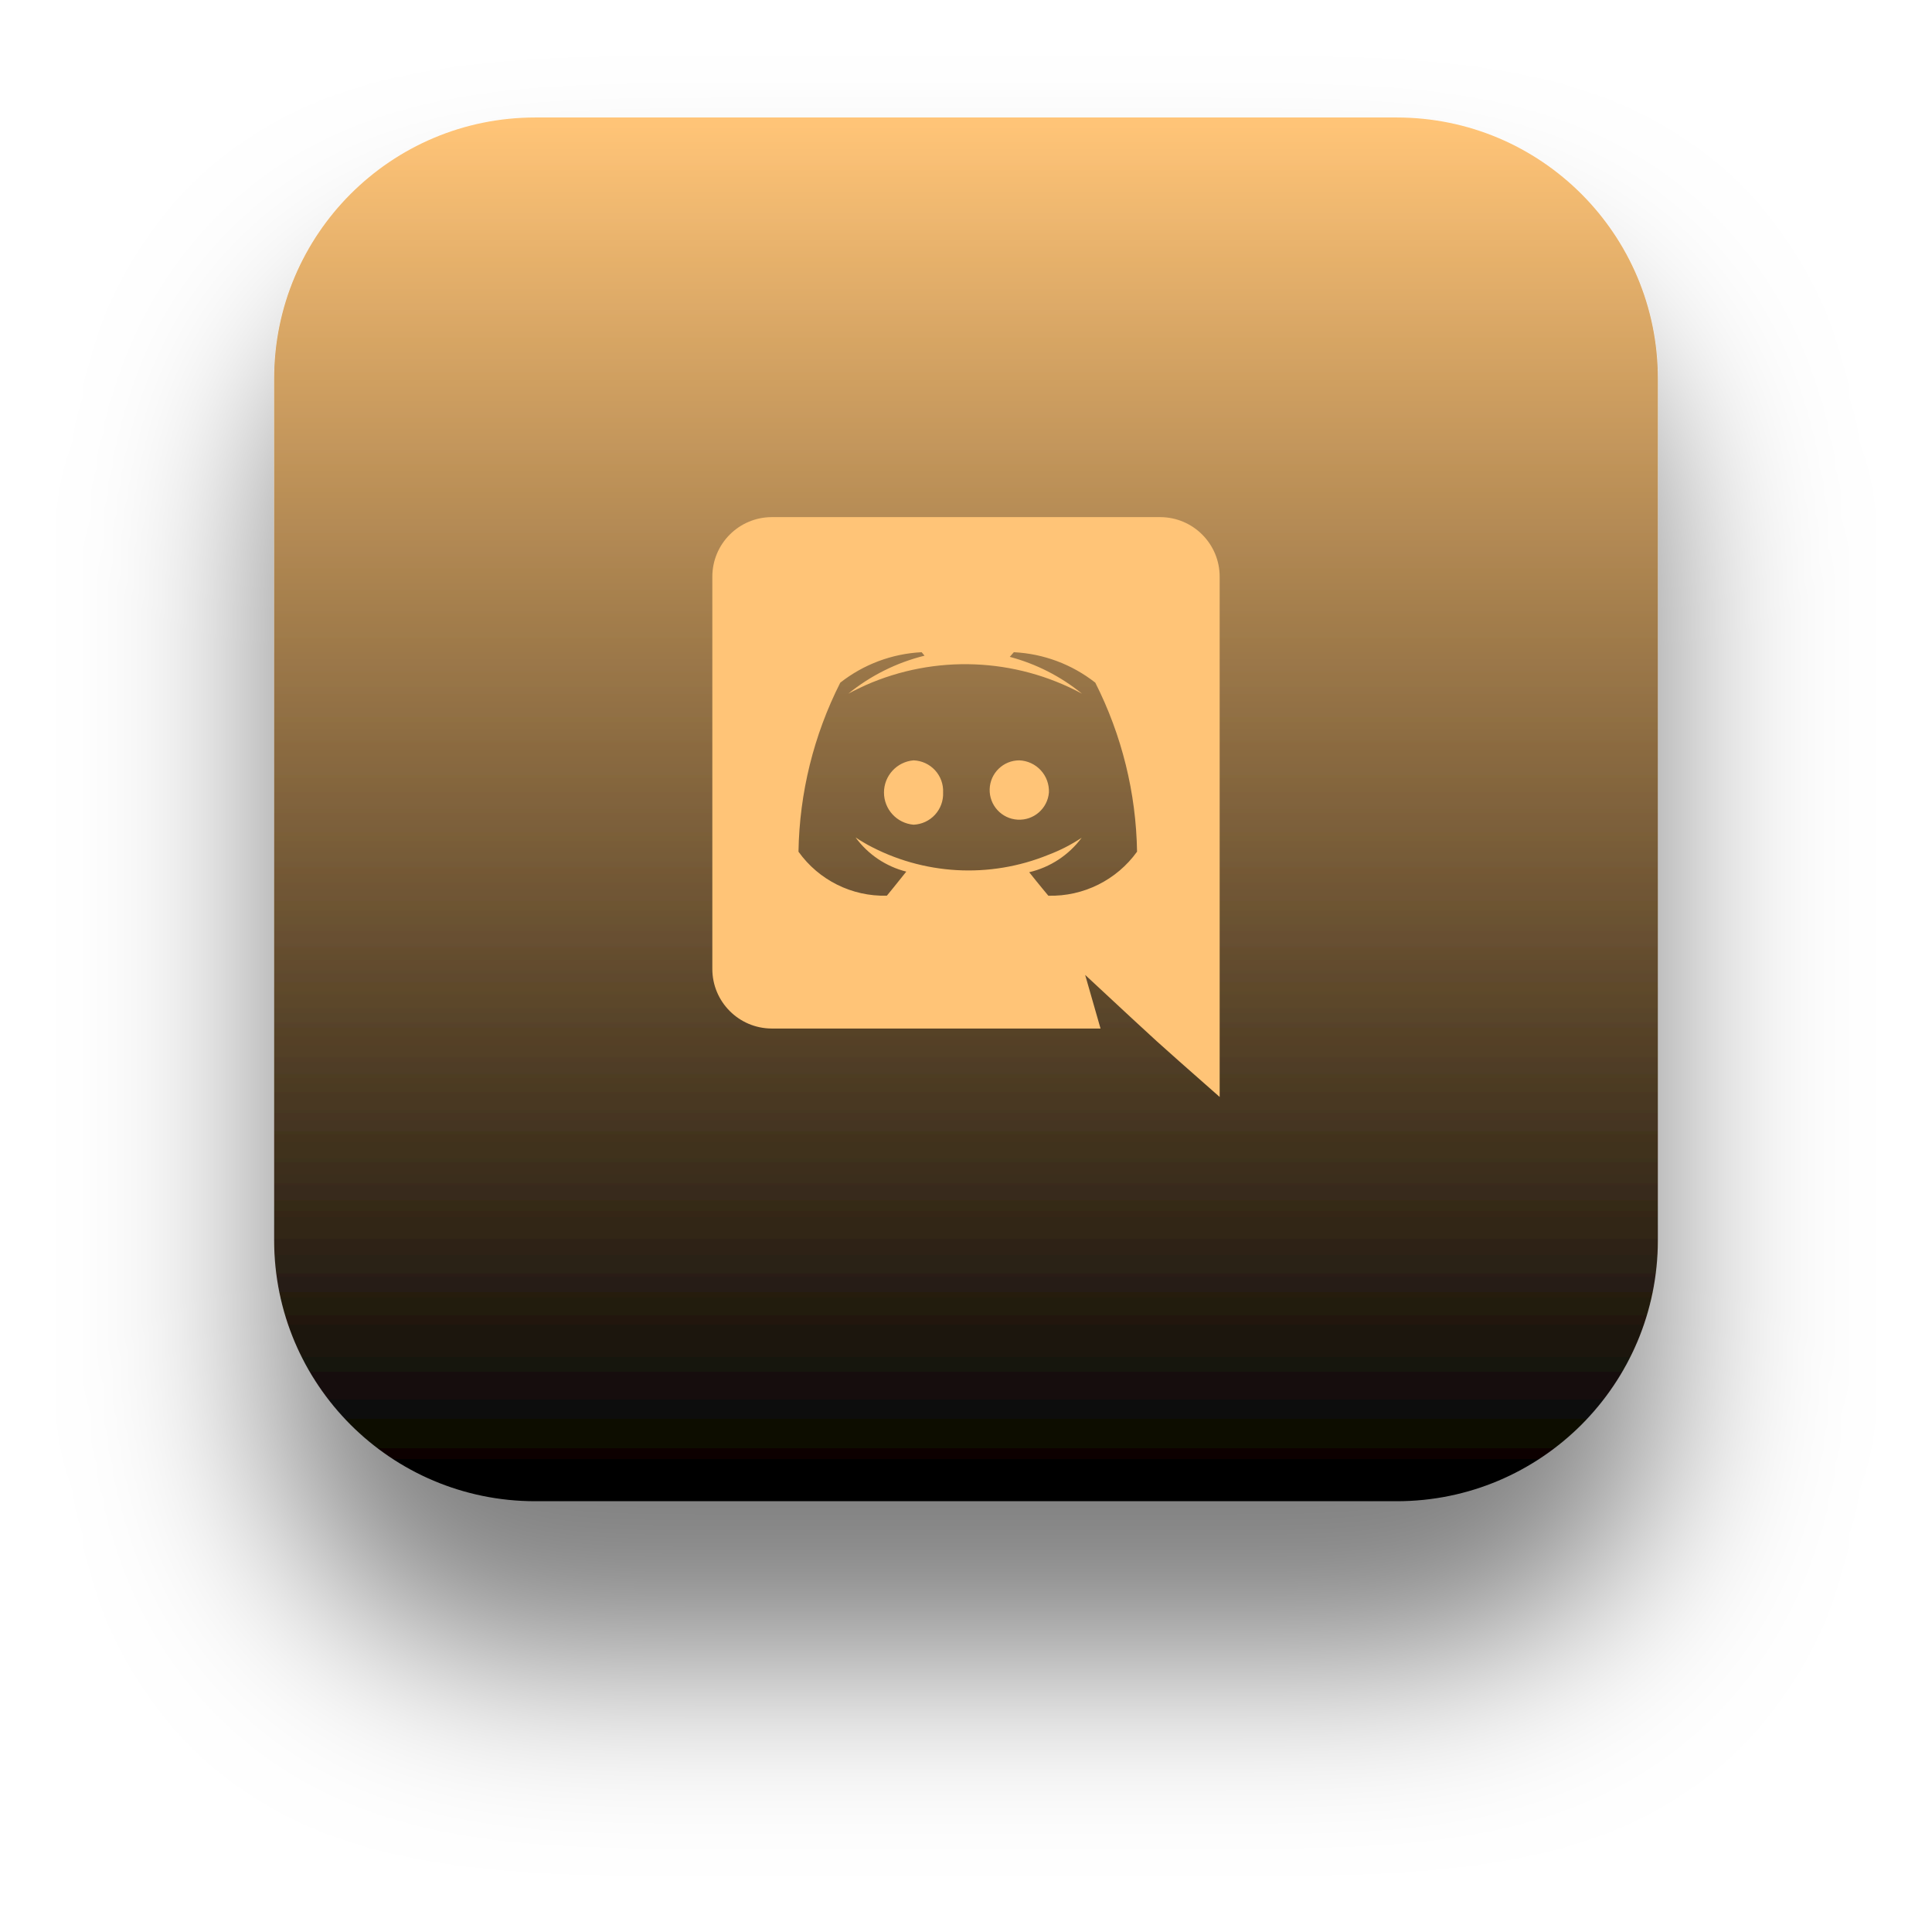
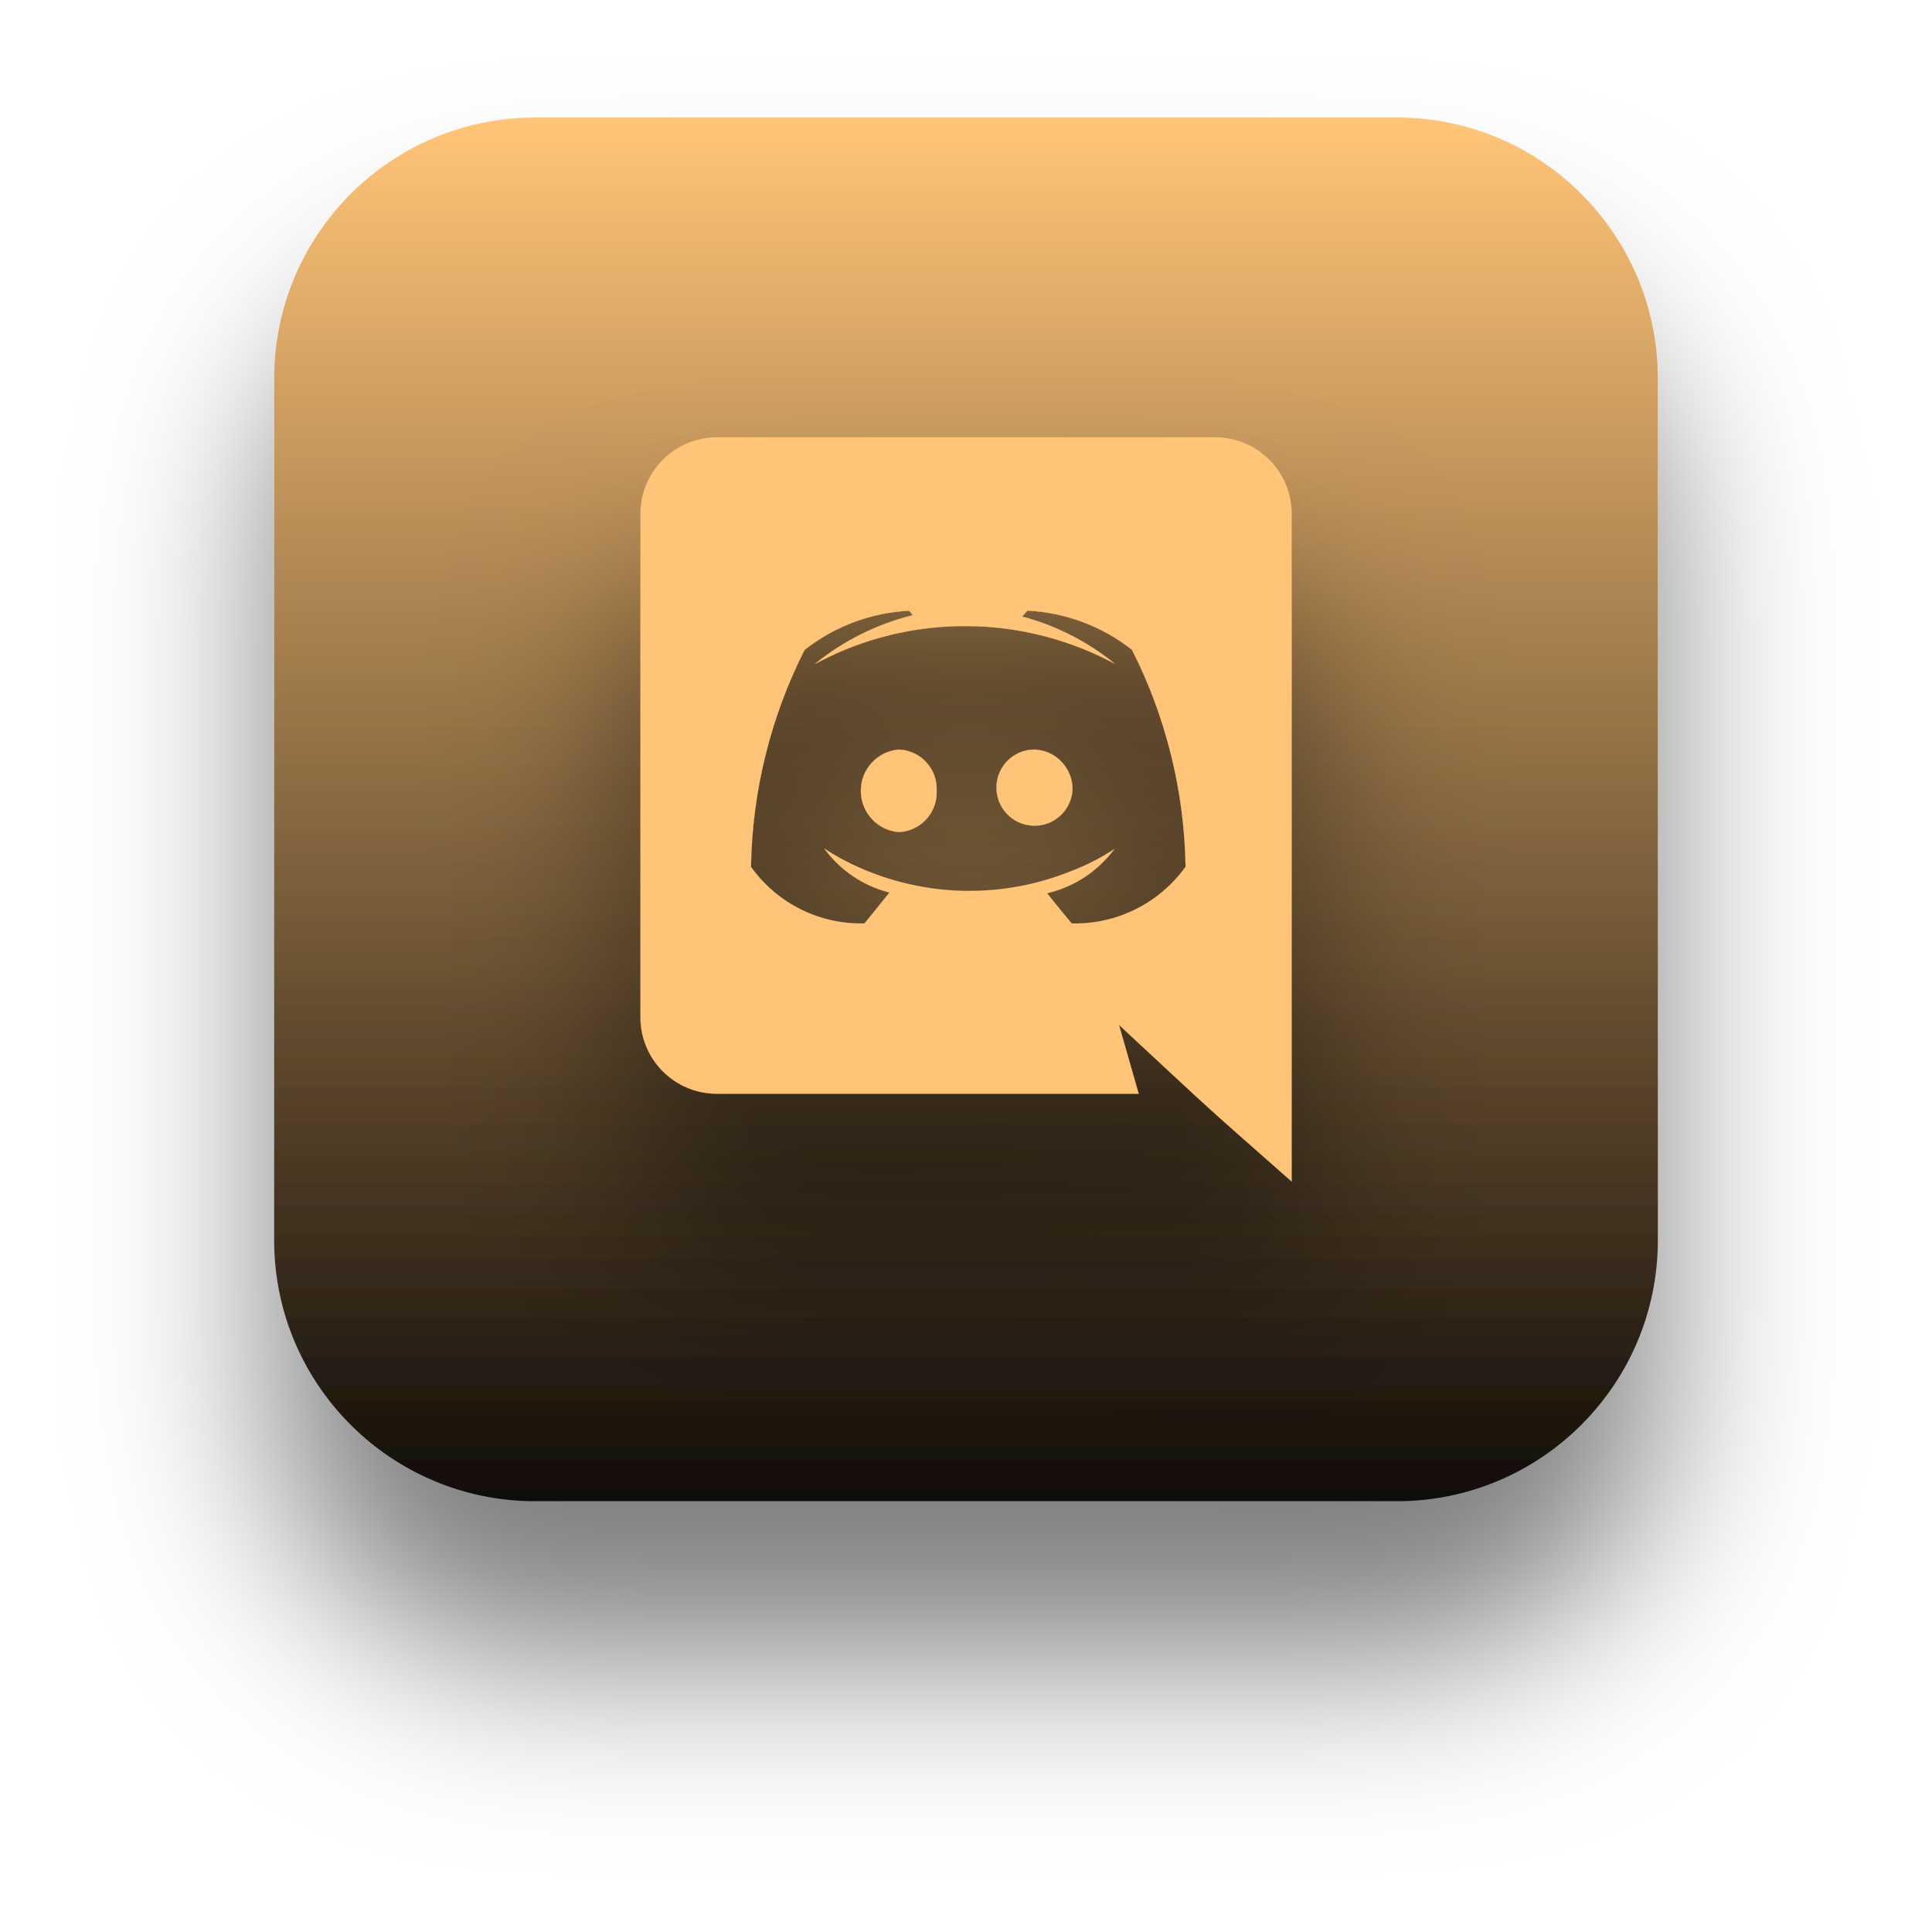
<svg xmlns="http://www.w3.org/2000/svg" width="74" height="74" viewBox="0 0 74 74">
  <defs>
    <linearGradient id="linear-gradient" x1="0.5" x2="0.5" y2="1" gradientUnits="objectBoundingBox">
      <stop offset="0" stop-color="#ffc477" />
-       <stop offset="1" />
+       <stop offset="1" stop-color="#110d09" />
    </linearGradient>
    <filter id="Rectangle_24" x="0" y="0" width="74" height="74" filterUnits="userSpaceOnUse">
      <feOffset dy="6" input="SourceAlpha" />
      <feGaussianBlur stdDeviation="3.5" result="blur" />
      <feFlood flood-opacity="0.502" />
      <feComposite operator="in" in2="blur" />
      <feComposite in="SourceGraphic" />
    </filter>
+     <linearGradient id="linear-gradient-2" x1="0.5" x2="0.5" y2="1" gradientUnits="objectBoundingBox">
+       <stop offset="0" stop-color="#ffc477" />
+       <stop offset="1" stop-color="#ffc477" />
+     </linearGradient>
+     <filter id="Icon_awesome-discord" x="14.028" y="12.247" width="45.944" height="49.507" filterUnits="userSpaceOnUse">
+       <feOffset dy="6" input="SourceAlpha" />
+       <feGaussianBlur stdDeviation="3.5" result="blur-2" />
+       <feFlood flood-opacity="0.502" />
+       <feComposite operator="in" in2="blur-2" />
+       <feComposite in="SourceGraphic" />
+     </filter>
  </defs>
-   <g id="Group_17" data-name="Group 17" transform="translate(-59.5 -974.5)">
+   <g id="Group_99" data-name="Group 99" transform="translate(-59.5 -974.5)">
    <g transform="matrix(1, 0, 0, 1, 59.5, 974.5)" filter="url(#Rectangle_24)">
      <rect id="Rectangle_24-2" data-name="Rectangle 24" width="53" height="53" rx="10" transform="translate(10.5 4.5)" fill="url(#linear-gradient)" />
    </g>
-     <path id="Icon_awesome-discord" data-name="Icon awesome-discord" d="M12.892,10.549a1.137,1.137,0,1,1-1.133-1.233A1.183,1.183,0,0,1,12.892,10.549ZM7.706,9.316a1.237,1.237,0,0,0,0,2.465,1.183,1.183,0,0,0,1.133-1.233A1.176,1.176,0,0,0,7.706,9.316ZM19.432,2.287V22.209c-2.8-2.472-1.9-1.654-5.152-4.675l.589,2.054H2.276A2.282,2.282,0,0,1,0,17.3V2.287A2.282,2.282,0,0,1,2.276,0h14.88A2.282,2.282,0,0,1,19.432,2.287ZM16.268,12.814a14.87,14.87,0,0,0-1.6-6.474,5.491,5.491,0,0,0-3.12-1.166l-.155.178a7.39,7.39,0,0,1,2.765,1.41A9.435,9.435,0,0,0,5.863,6.44c-.411.189-.655.322-.655.322a7.491,7.491,0,0,1,2.92-1.455l-.111-.133A5.491,5.491,0,0,0,4.9,6.341a14.87,14.87,0,0,0-1.6,6.474A4.026,4.026,0,0,0,6.685,14.5s.411-.5.744-.922a3.454,3.454,0,0,1-1.943-1.31c.163.114.433.263.455.278a8.094,8.094,0,0,0,6.929.389,6.354,6.354,0,0,0,1.277-.655,3.5,3.5,0,0,1-2.01,1.321c.333.422.733.9.733.9A4.059,4.059,0,0,0,16.268,12.814Z" transform="translate(86.784 994.307)" fill="#ffc477" />
+     <g transform="matrix(1, 0, 0, 1, 59.5, 974.5)" filter="url(#Icon_awesome-discord)">
+       <path id="Icon_awesome-discord-2" data-name="Icon awesome-discord" d="M16.548,13.541a1.459,1.459,0,1,1-1.454-1.582A1.519,1.519,0,0,1,16.548,13.541ZM9.892,11.959a1.588,1.588,0,0,0,0,3.164,1.519,1.519,0,0,0,1.454-1.582A1.509,1.509,0,0,0,9.892,11.959ZM24.944,2.936V28.507c-3.591-3.173-2.442-2.123-6.614-6l.755,2.637H2.922A2.929,2.929,0,0,1,0,22.207V2.936A2.929,2.929,0,0,1,2.922,0h19.1A2.929,2.929,0,0,1,24.944,2.936ZM20.881,16.448a19.088,19.088,0,0,0-2.052-8.31,7.048,7.048,0,0,0-4.005-1.5l-.2.228a9.486,9.486,0,0,1,3.549,1.81A12.111,12.111,0,0,0,7.526,8.267c-.527.242-.841.413-.841.413a9.616,9.616,0,0,1,3.749-1.867l-.143-.171a7.048,7.048,0,0,0-4.005,1.5,19.088,19.088,0,0,0-2.052,8.31,5.168,5.168,0,0,0,4.347,2.167s.527-.641.955-1.183A4.433,4.433,0,0,1,7.041,15.75c.21.147.555.337.584.356a10.39,10.39,0,0,0,8.894.5,8.156,8.156,0,0,0,1.639-.841,4.5,4.5,0,0,1-2.58,1.7c.428.542.941,1.155.941,1.155A5.21,5.21,0,0,0,20.881,16.448Z" transform="translate(24.53 16.75)" fill="url(#linear-gradient-2)" />
+     </g>
  </g>
</svg>
